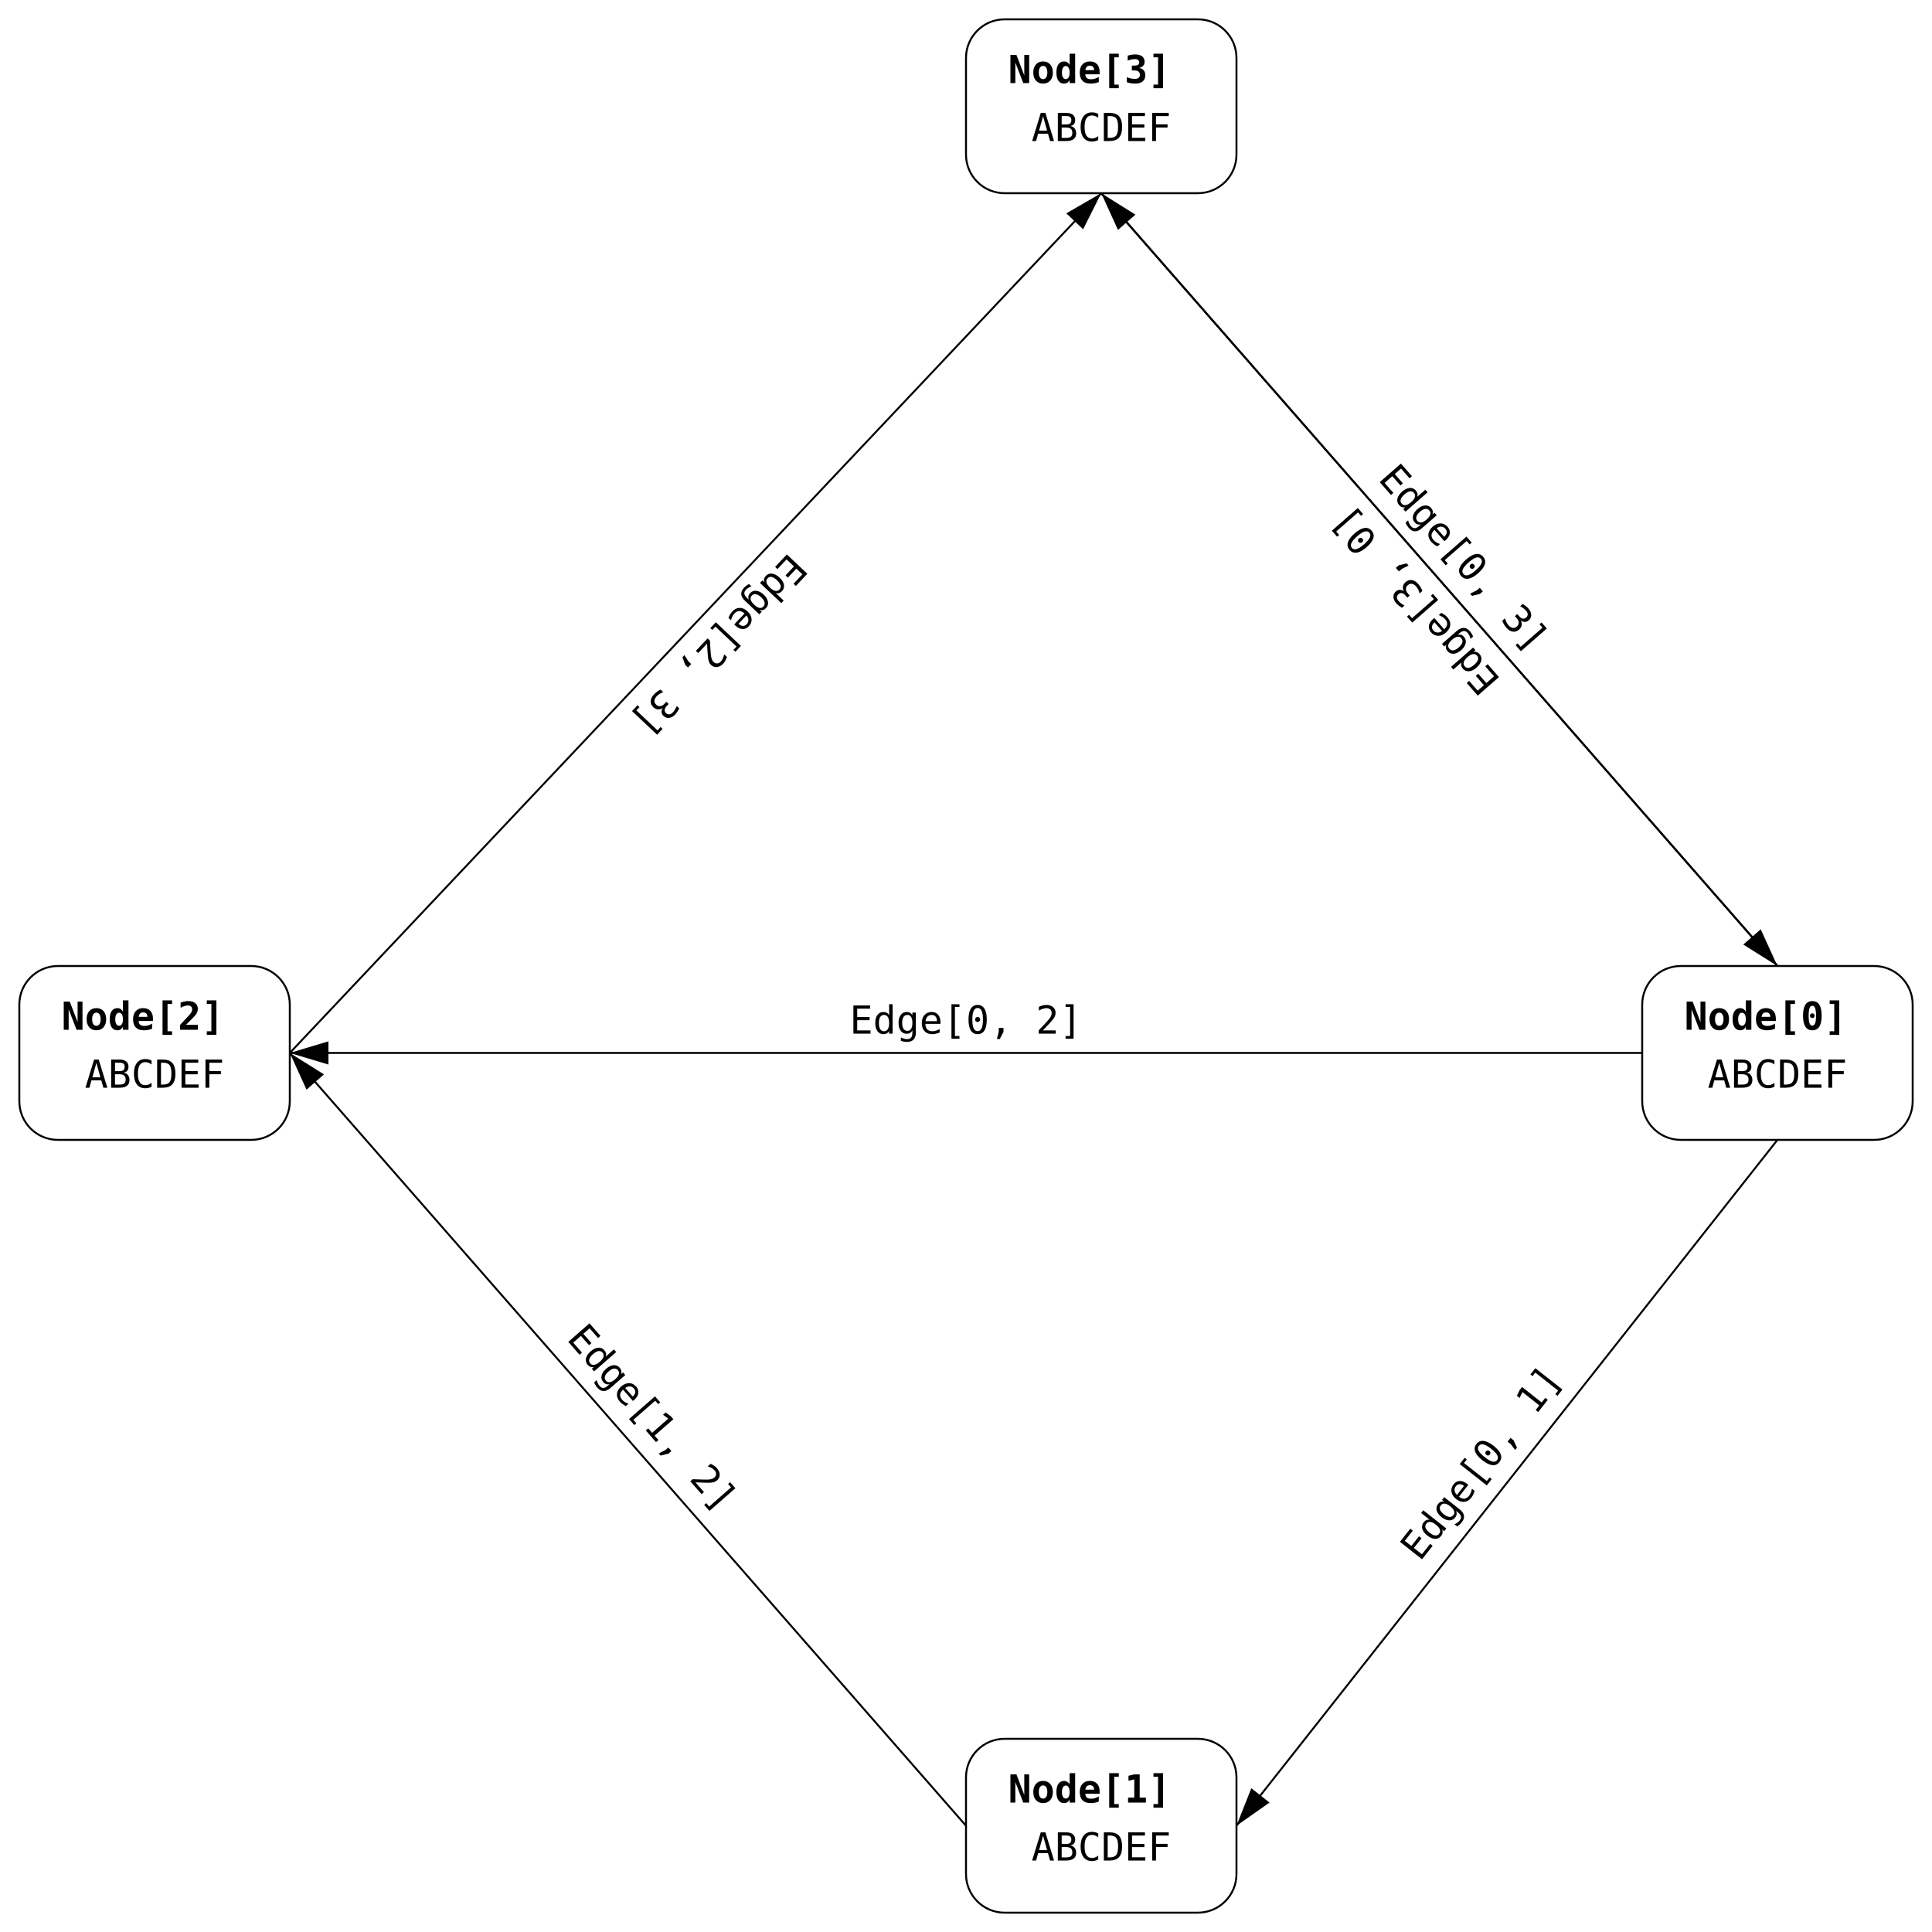
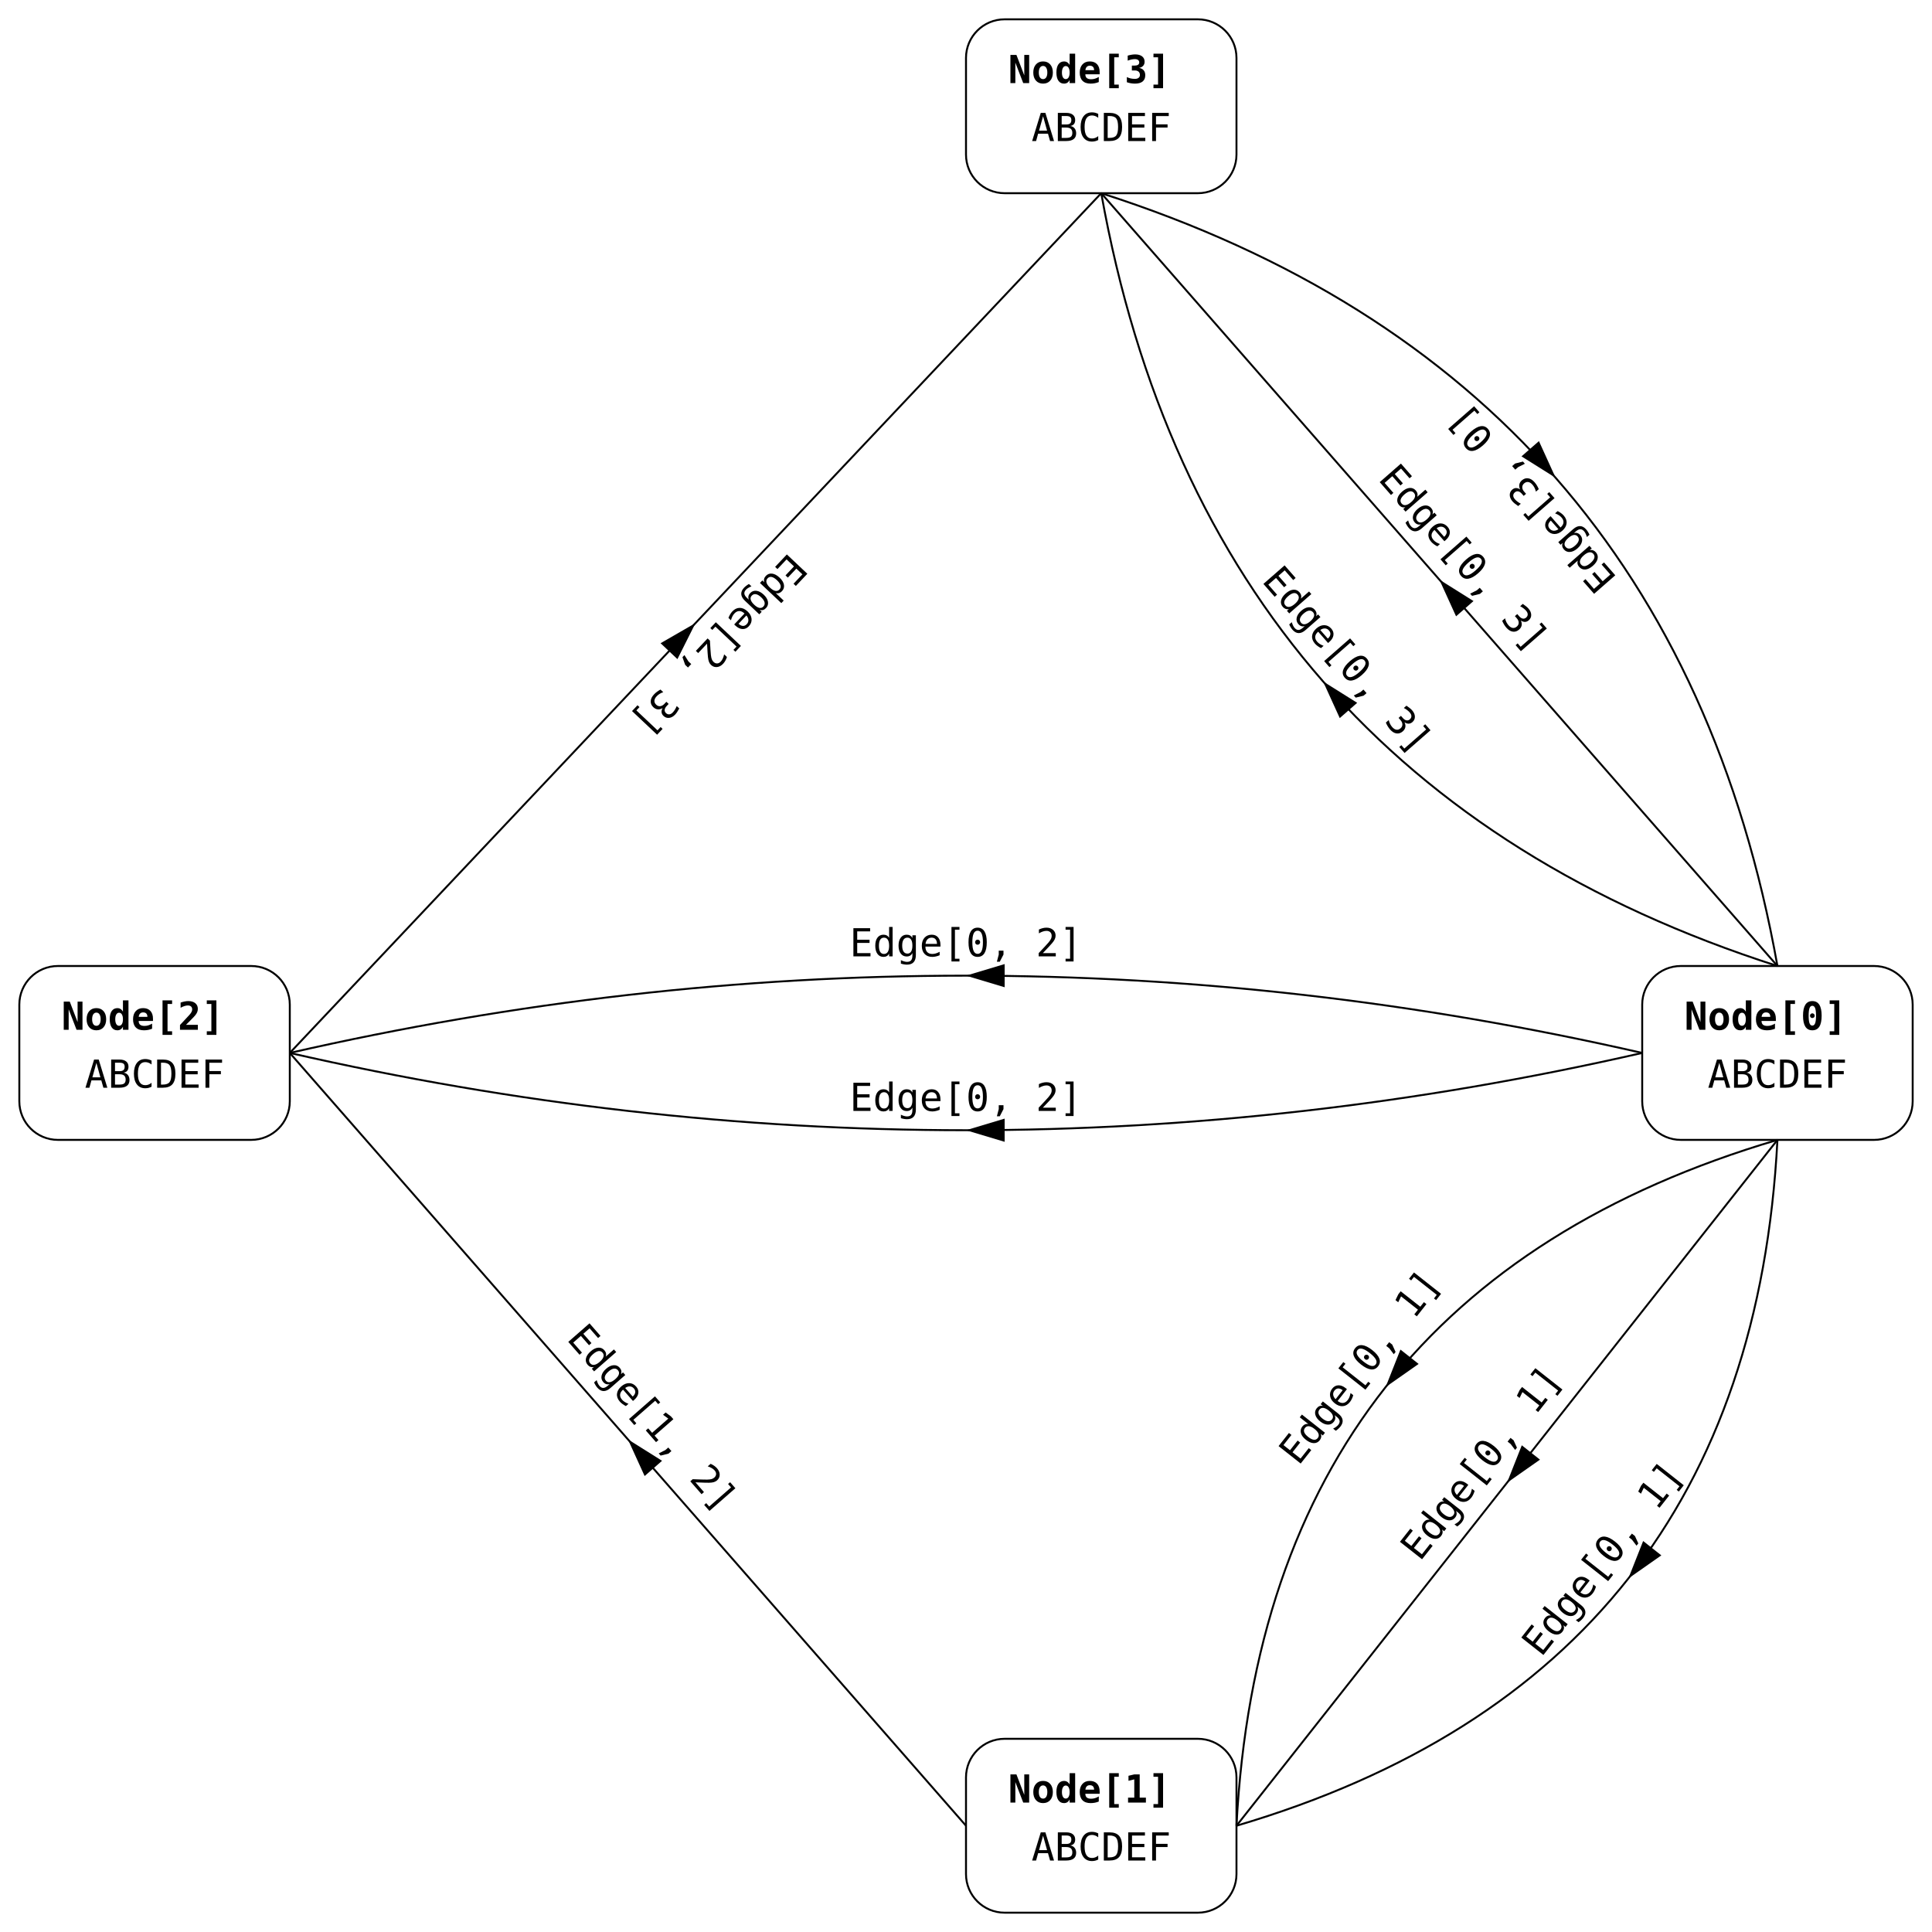
<svg xmlns="http://www.w3.org/2000/svg" baseProfile="full" height="400px" version="1.1" viewBox="0,0,1000.0,1000.0" width="400px">
  <defs>
    <marker id="id1" markerHeight="20" markerUnits="strokeWidth" markerWidth="20" orient="auto" refX="1.0" refY="0.5" viewBox="0,0,1,1">
      <polygon fill="black" points="0,0.2 1,0.5 0,0.8" stroke="none" />
    </marker>
  </defs>
  <g>
    <rect fill="none" height="90.0" rx="20.0" ry="20.0" stroke="black" stroke-width="1px" width="140.0" x="850.0" y="500.0" />
    <text font-family="monospace" font-size="20.0" text-anchor="middle" x="920.0" y="503.0">
      <tspan dy="30.0" font-family="monospace" font-size="20.0" font-weight="bold" text-anchor="middle" x="920.0">Node[0]</tspan>
      <tspan dy="30.0" font-family="monospace" font-size="20.0" font-weight="normal" text-anchor="middle" x="920.0">ABCDEF</tspan>
    </text>
  </g>
  <g>
    <rect fill="none" height="90.0" rx="20.0" ry="20.0" stroke="black" stroke-width="1px" width="140.0" x="500" y="900.0" />
    <text font-family="monospace" font-size="20.0" text-anchor="middle" x="570" y="903.0">
      <tspan dy="30.0" font-family="monospace" font-size="20.0" font-weight="bold" text-anchor="middle" x="570">Node[1]</tspan>
      <tspan dy="30.0" font-family="monospace" font-size="20.0" font-weight="normal" text-anchor="middle" x="570">ABCDEF</tspan>
    </text>
  </g>
  <g>
    <rect fill="none" height="90.0" rx="20.0" ry="20.0" stroke="black" stroke-width="1px" width="140.0" x="10.0" y="500" />
    <text font-family="monospace" font-size="20.0" text-anchor="middle" x="80.0" y="503">
      <tspan dy="30.0" font-family="monospace" font-size="20.0" font-weight="bold" text-anchor="middle" x="80.0">Node[2]</tspan>
      <tspan dy="30.0" font-family="monospace" font-size="20.0" font-weight="normal" text-anchor="middle" x="80.0">ABCDEF</tspan>
    </text>
  </g>
  <g>
    <rect fill="none" height="90.0" rx="20.0" ry="20.0" stroke="black" stroke-width="1px" width="140.0" x="500.0" y="10.0" />
    <text font-family="monospace" font-size="20.0" text-anchor="middle" x="570.0" y="13.0">
      <tspan dy="30.0" font-family="monospace" font-size="20.0" font-weight="bold" text-anchor="middle" x="570.0">Node[3]</tspan>
      <tspan dy="30.0" font-family="monospace" font-size="20.0" font-weight="normal" text-anchor="middle" x="570.0">ABCDEF</tspan>
    </text>
  </g>
  <g>
-     <path d="M 920.0 590.0 640 945.0" marker-end="url(#id1)" stroke="black" stroke-width="1px" />
+     <path d="M 920.0 590.0 Q 912.813 728.293 842.813 817.043 Q 772.813 905.793 640 945.0" fill="none" marker-mid="url(#id1)" stroke="black" stroke-width="1px" />
+     <text font-family="monospace" font-size="20.0" text-anchor="middle" transform="rotate(308.264,842.8132,817.0429) translate(0,-10.0)" x="842.813" y="817.043">Edge[0, 1]</text>
+   </g>
+   <g>
+     <path d="M 920.0 590.0 Q 850 678.75 780 767.5 Q 710 856.25 640 945.0" fill="none" marker-mid="url(#id1)" stroke="black" stroke-width="1px" />
    <text font-family="monospace" font-size="20.0" text-anchor="middle" transform="rotate(308.264,780,767.5) translate(0,-10.0)" x="780" y="767.5">Edge[0, 1]</text>
  </g>
  <g>
-     <path d="M 850.0 545.0 150.0 545" marker-end="url(#id1)" stroke="black" stroke-width="1px" />
-     <text font-family="monospace" font-size="20.0" text-anchor="middle" transform="rotate(2.43935326694e-06,500.0,545) translate(0,-10.0)" x="500.0" y="545">Edge[0, 2]</text>
+     <path d="M 920.0 590.0 Q 787.187 629.207 717.187 717.957 Q 647.187 806.707 640 945.0" fill="none" marker-mid="url(#id1)" stroke="black" stroke-width="1px" />
+     <text font-family="monospace" font-size="20.0" text-anchor="middle" transform="rotate(308.264,717.1867,717.9571) translate(0,-10.0)" x="717.187" y="717.957">Edge[0, 1]</text>
  </g>
  <g>
-     <path d="M 920.0 500.0 570.0 100.0" marker-end="url(#id1)" stroke="black" stroke-width="1px" />
+     <path d="M 850.0 545.0 Q 675 585 500 585 Q 325 585 150.0 545" fill="none" marker-mid="url(#id1)" stroke="black" stroke-width="1px" />
+     <text font-family="monospace" font-size="20.0" text-anchor="middle" transform="rotate(2.43935326694e-06,500,585) translate(0,-10.0)" x="500" y="585">Edge[0, 2]</text>
+   </g>
+   <g>
+     <path d="M 850.0 545.0 Q 675 505 500 505 Q 325 505 150.0 545" fill="none" marker-mid="url(#id1)" stroke="black" stroke-width="1px" />
+     <text font-family="monospace" font-size="20.0" text-anchor="middle" transform="rotate(2.43935326694e-06,500,505) translate(0,-10.0)" x="500" y="505">Edge[0, 2]</text>
+   </g>
+   <g>
+     <path d="M 920.0 500.0 Q 772.294 452.68 684.794 352.68 Q 597.294 252.68 570.0 100.0" fill="none" marker-mid="url(#id1)" stroke="black" stroke-width="1px" />
+     <text font-family="monospace" font-size="20.0" text-anchor="middle" transform="rotate(48.81407,684.7939,352.6804) translate(0,-10.0)" x="684.794" y="352.68">Edge[0, 3]</text>
+   </g>
+   <g>
+     <path d="M 920.0 500.0 Q 832.5 400.0 745.0 300.0 Q 657.5 200.0 570.0 100.0" fill="none" marker-mid="url(#id1)" stroke="black" stroke-width="1px" />
    <text font-family="monospace" font-size="20.0" text-anchor="middle" transform="rotate(48.81407,745.0,300.0) translate(0,-10.0)" x="745.0" y="300.0">Edge[0, 3]</text>
  </g>
  <g>
-     <path d="M 500 945.0 150.0 545" marker-end="url(#id1)" stroke="black" stroke-width="1px" />
+     <path d="M 500 945.0 Q 412.5 845 325 745 Q 237.5 645 150.0 545" fill="none" marker-mid="url(#id1)" stroke="black" stroke-width="1px" />
    <text font-family="monospace" font-size="20.0" text-anchor="middle" transform="rotate(48.81408,325,745) translate(0,-10.0)" x="325" y="745">Edge[1, 2]</text>
  </g>
  <g>
-     <path d="M 150.0 545 570.0 100.0" marker-end="url(#id1)" stroke="black" stroke-width="1px" />
+     <path d="M 150.0 545 Q 255.0 433.75 360.0 322.5 Q 465.0 211.25 570.0 100.0" fill="none" marker-mid="url(#id1)" stroke="black" stroke-width="1px" />
    <text font-family="monospace" font-size="20.0" text-anchor="middle" transform="rotate(133.3445,360.0,322.5) translate(0,-10.0)" x="360.0" y="322.5">Edge[2, 3]</text>
  </g>
  <g>
-     <path d="M 570.0 100.0 920.0 500.0" marker-end="url(#id1)" stroke="black" stroke-width="1px" />
-     <text font-family="monospace" font-size="20.0" text-anchor="middle" transform="rotate(228.8141,745.0,300.0) translate(0,-10.0)" x="745.0" y="300.0">Edge[3, 0]</text>
+     <path d="M 570.0 100.0 Q 717.706 147.32 805.206 247.32 Q 892.706 347.32 920.0 500.0" fill="none" marker-mid="url(#id1)" stroke="black" stroke-width="1px" />
+     <text font-family="monospace" font-size="20.0" text-anchor="middle" transform="rotate(228.8141,805.2061,247.3196) translate(0,-10.0)" x="805.206" y="247.32">Edge[3, 0]</text>
  </g>
</svg>
